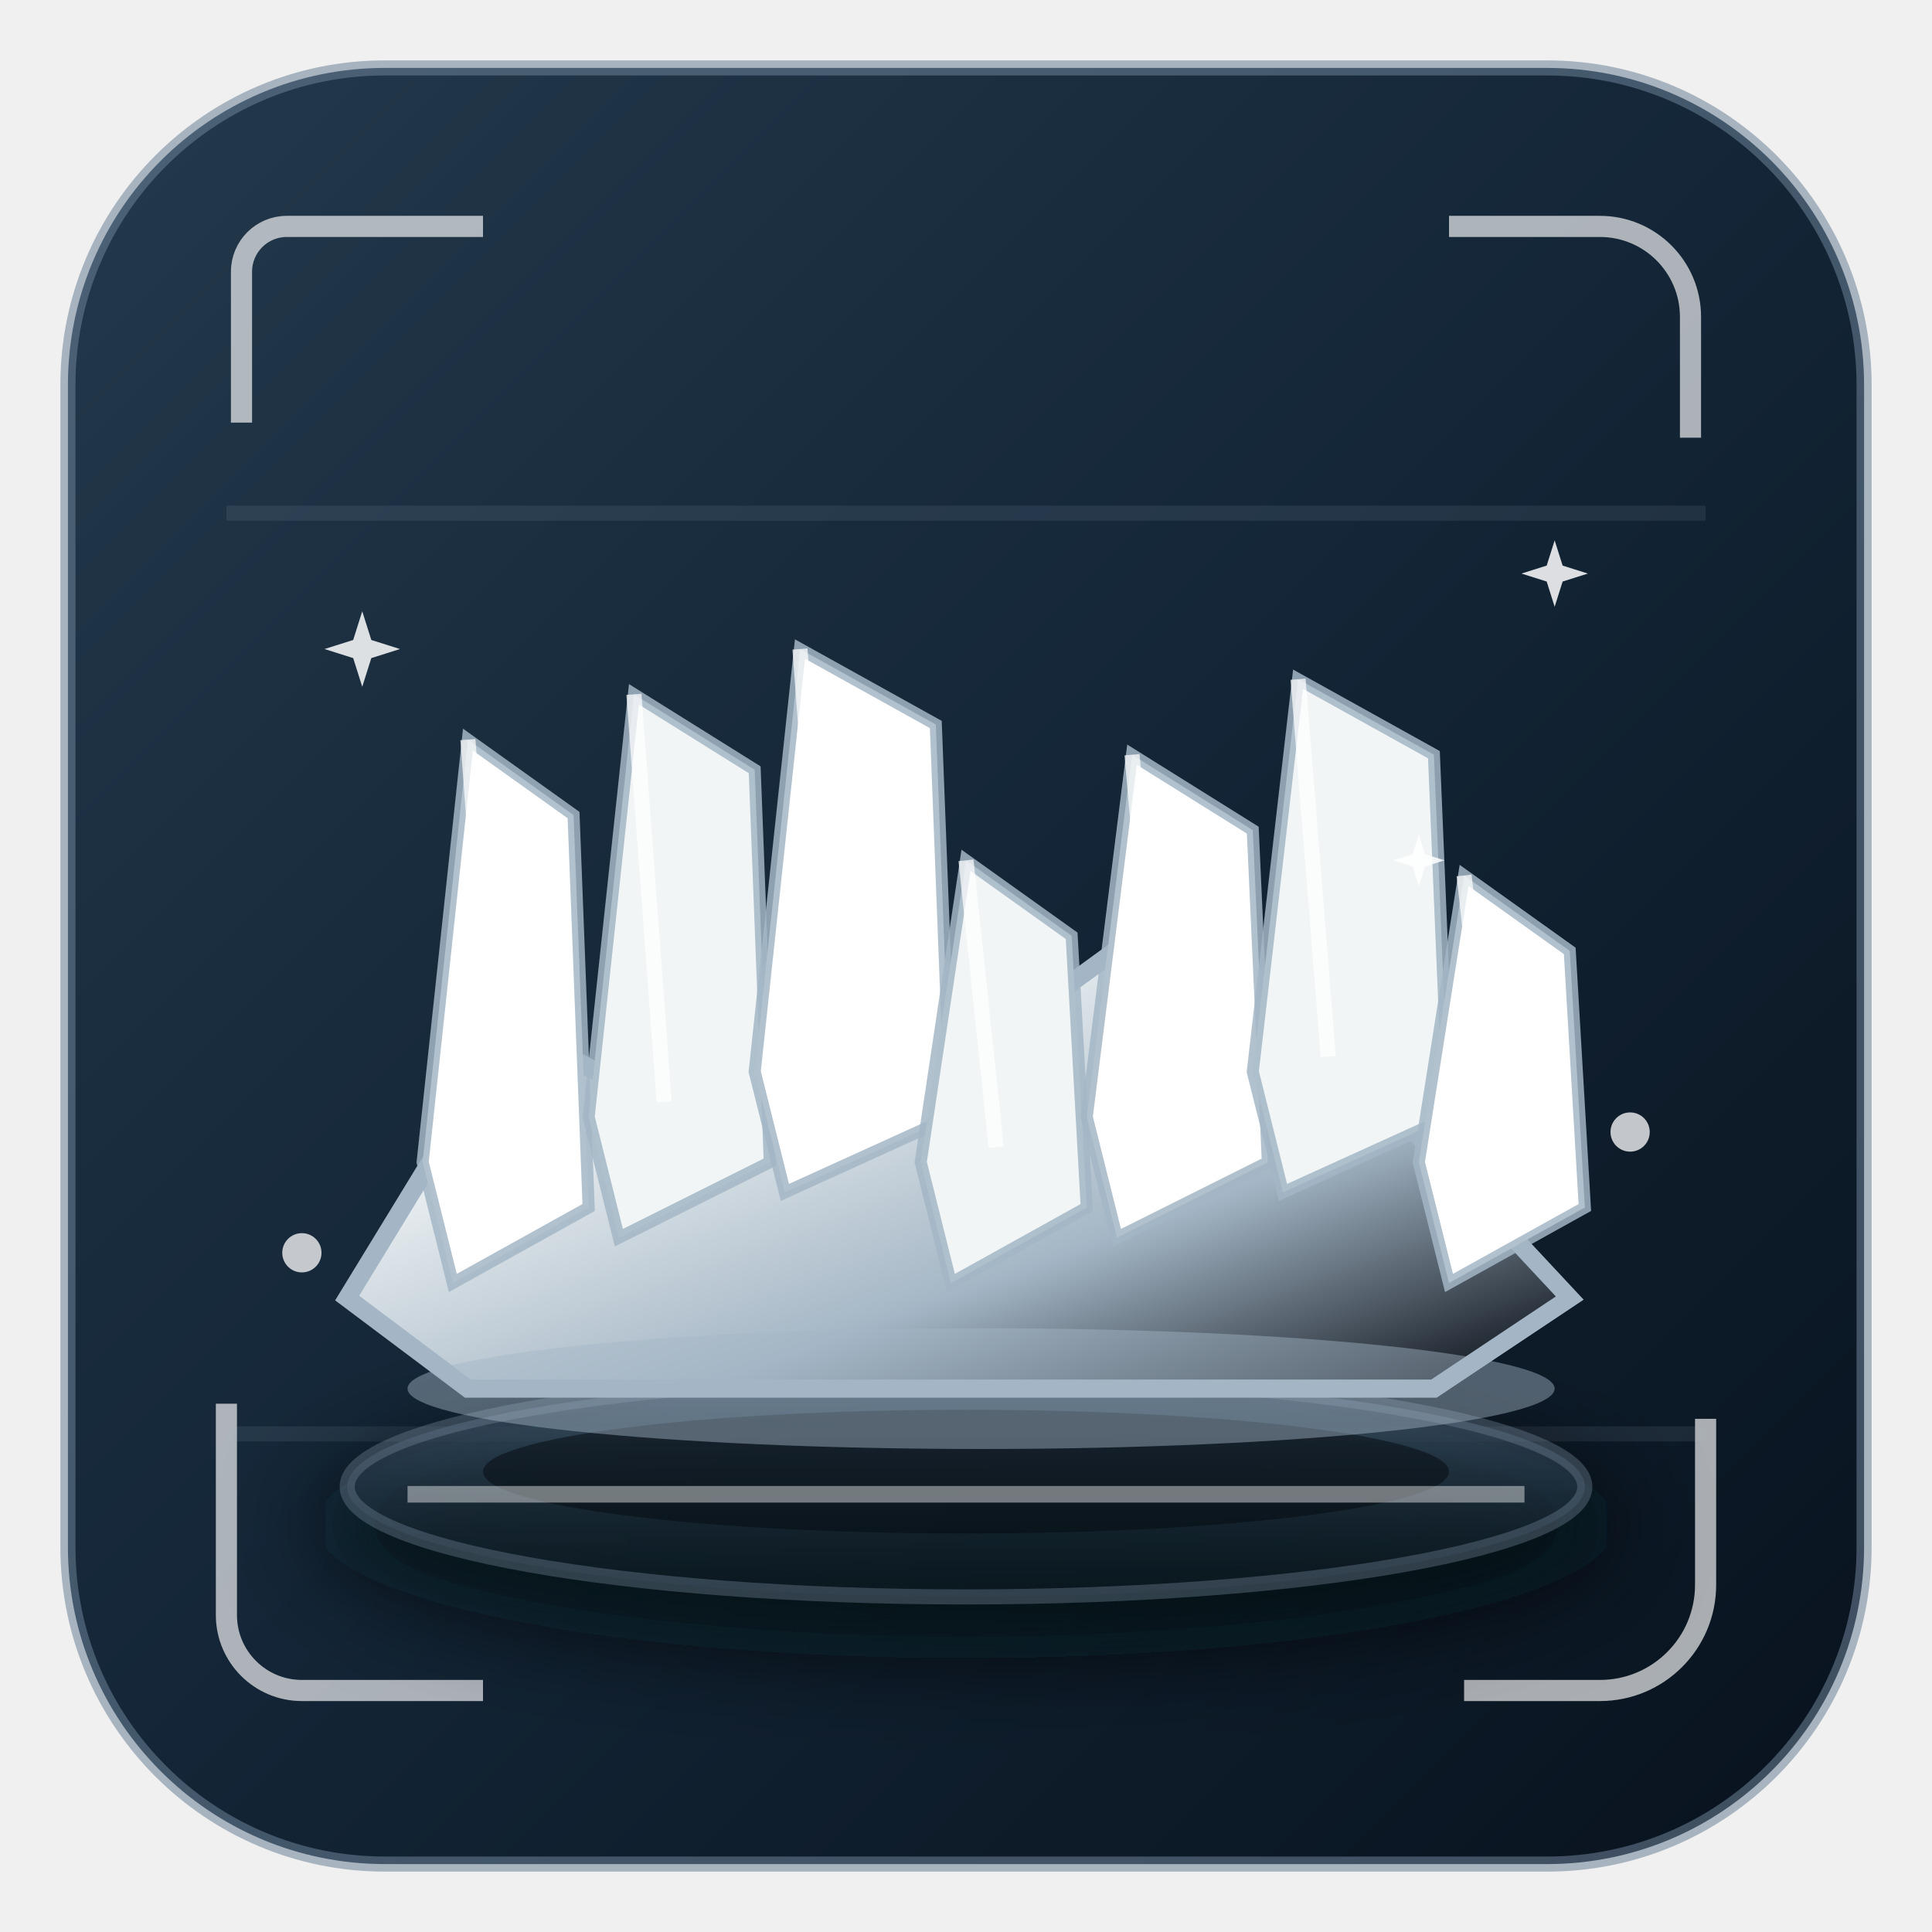
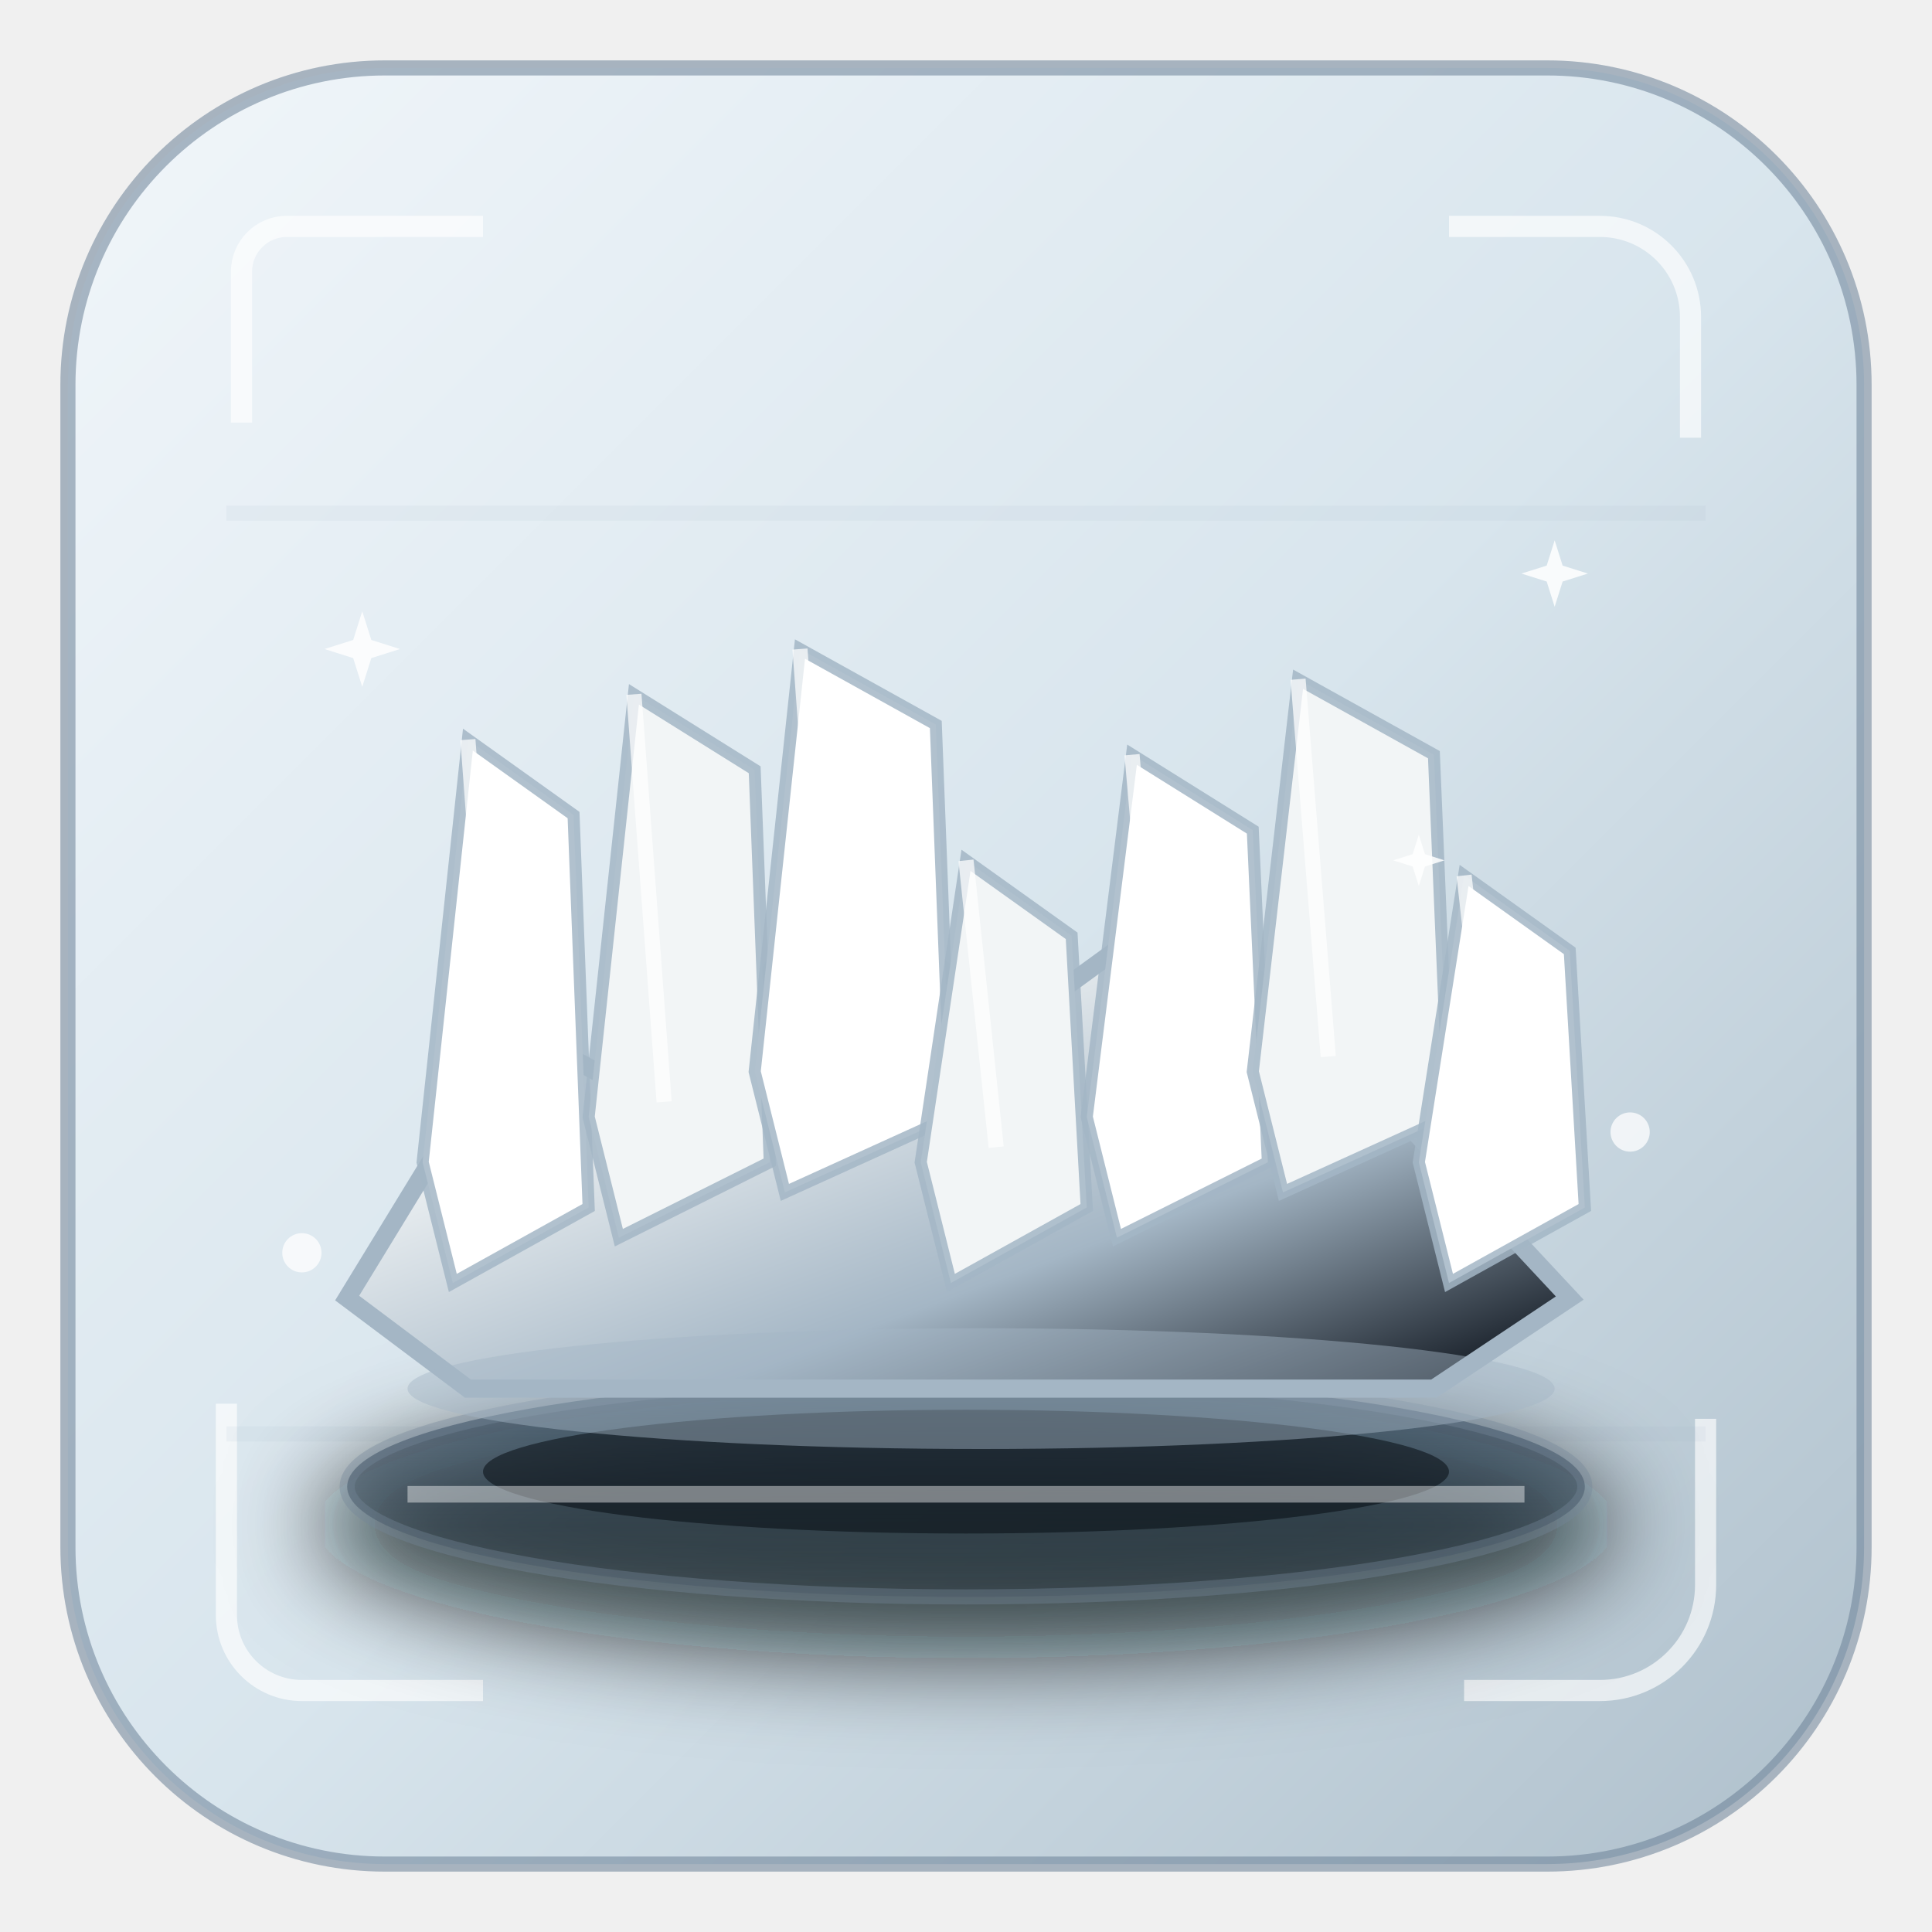
<svg xmlns="http://www.w3.org/2000/svg" width="128" height="128" viewBox="0 0 128 128" role="img" aria-labelledby="omega-salt-title omega-salt-desc" data-omega-icon-kind="resource" data-omega-icon-id="salt">
  <defs>
    <linearGradient id="omega-salt-bg" x1="0" y1="0" x2="1" y2="1">
-       <stop offset="0" stop-color="#24394c" />
-       <stop offset=".5" stop-color="#132536" />
-       <stop offset="1" stop-color="#08121d" />
+       <stop offset="0" stop-color="#f1f6fa" />
+       <stop offset=".52" stop-color="#d8e5ed" />
+       <stop offset="1" stop-color="#aebfcb" />
    </linearGradient>
    <linearGradient id="omega-salt-metal" x1="0" y1="0" x2=".9" y2="1">
      <stop offset="0" stop-color="#ffffff" />
      <stop offset=".32" stop-color="#f2f5f6" />
      <stop offset=".7" stop-color="#a4b6c5" />
      <stop offset="1" stop-color="#141b24" />
    </linearGradient>
    <linearGradient id="omega-salt-top" x1="0" y1="0" x2="1" y2="1">
      <stop offset="0" stop-color="#ffffff" stop-opacity=".9" />
      <stop offset=".22" stop-color="#ffffff" />
      <stop offset="1" stop-color="#f2f5f6" />
    </linearGradient>
    <linearGradient id="omega-salt-side" x1="0" y1="0" x2="1" y2=".7">
      <stop offset="0" stop-color="#f2f5f6" />
      <stop offset="1" stop-color="#a4b6c5" />
    </linearGradient>
    <linearGradient id="omega-salt-floor" x1="0" y1="0" x2="0" y2="1">
      <stop offset="0" stop-color="#41576b" stop-opacity=".85" />
      <stop offset="1" stop-color="#172534" stop-opacity=".25" />
    </linearGradient>
    <filter id="omega-salt-shadow" x="-40%" y="-40%" width="180%" height="200%">
      <feGaussianBlur stdDeviation="3.1" />
    </filter>
  </defs>
  <rect x="4.5" y="4.5" width="119" height="119" rx="21" fill="url(#omega-salt-bg)" stroke="#6b8297" stroke-opacity=".55" stroke-width="1" />
  <path d="M16 28V18a3 3 0 0 1 3-3h13M96 15h10a6 6 0 0 1 6 6v8M15 93v14a5 5 0 0 0 5 5h12M97 112h9a7 7 0 0 0 7-7V94" fill="none" stroke="#ffffff" stroke-opacity=".65" stroke-width="1.4" />
  <path d="M15 34H113M15 95H113" stroke="#a5bac8" stroke-opacity=".11" />
  <ellipse cx="64" cy="101" rx="43" ry="8.8" fill="#02070d" opacity=".7" filter="url(#omega-salt-shadow)" />
  <ellipse cx="64" cy="98.5" rx="41" ry="7.3" fill="url(#omega-salt-floor)" stroke="#75889a" stroke-opacity=".38" />
  <ellipse cx="64" cy="97.5" rx="32" ry="4.1" fill="#030a10" opacity=".52" />
  <path d="M23 86 34 68 45 74 55 58 67 68 78 60 90 71 104 86 95 92H31Z" fill="url(#omega-salt-metal)" stroke="#a4b6c5" stroke-width="1.2" />
  <path d="M30 85 28 77 31 49 38 54 39 80Z" fill="#ffffff" stroke="#a4b6c5" stroke-opacity=".85" stroke-width=".8" />
  <path d="M31 49 33 76" stroke="#fff" stroke-opacity=".72" stroke-width="1" />
  <path d="M41 82 39 74 42 46 50 51 51 77Z" fill="#f2f5f6" stroke="#a4b6c5" stroke-opacity=".85" stroke-width=".8" />
  <path d="M42 46 44 73" stroke="#fff" stroke-opacity=".72" stroke-width="1" />
  <path d="M52 79 50 71 53 43 62 48 63 74Z" fill="#ffffff" stroke="#a4b6c5" stroke-opacity=".85" stroke-width=".8" />
  <path d="M53 43 55 70" stroke="#fff" stroke-opacity=".72" stroke-width="1" />
  <path d="M63 85 61 77 64 57 71 62 72 80Z" fill="#f2f5f6" stroke="#a4b6c5" stroke-opacity=".85" stroke-width=".8" />
  <path d="M64 57 66 76" stroke="#fff" stroke-opacity=".72" stroke-width="1" />
  <path d="M74 82 72 74 75 50 83 55 84 77Z" fill="#ffffff" stroke="#a4b6c5" stroke-opacity=".85" stroke-width=".8" />
  <path d="M75 50 77 73" stroke="#fff" stroke-opacity=".72" stroke-width="1" />
  <path d="M85 79 83 71 86 45 95 50 96 74Z" fill="#f2f5f6" stroke="#a4b6c5" stroke-opacity=".85" stroke-width=".8" />
  <path d="M86 45 88 70" stroke="#fff" stroke-opacity=".72" stroke-width="1" />
  <path d="M96 85 94 77 97 58 104 63 105 80Z" fill="#ffffff" stroke="#a4b6c5" stroke-opacity=".85" stroke-width=".8" />
  <path d="M97 58 99 76" stroke="#fff" stroke-opacity=".72" stroke-width="1" />
  <ellipse cx="65" cy="92" rx="38" ry="4" fill="#a4b6c5" opacity=".45" />
  <path d="M24 40.5L24.6 42.4 26.5 43 24.6 43.6 24 45.5 23.4 43.6 21.5 43 23.4 42.4Z" fill="#ffffff" opacity=".85" />
  <path d="M103 35.8L103.528 37.472 105.2 38 103.528 38.528 103 40.2 102.472 38.528 100.8 38 102.472 37.472Z" fill="#ffffff" opacity=".85" />
  <path d="M94 55.3L94.408 56.592 95.7 57 94.408 57.408 94 58.7 93.592 57.408 92.3 57 93.592 56.592Z" fill="#fff" opacity=".85" />
  <path d="M27 99H101" stroke="#ffffff" stroke-opacity=".42" stroke-width="1.1" />
  <circle cx="20" cy="83" r="1.3" fill="#ffffff" opacity=".75" />
  <circle cx="108" cy="75" r="1.3" fill="#ffffff" opacity=".75" />
</svg>
